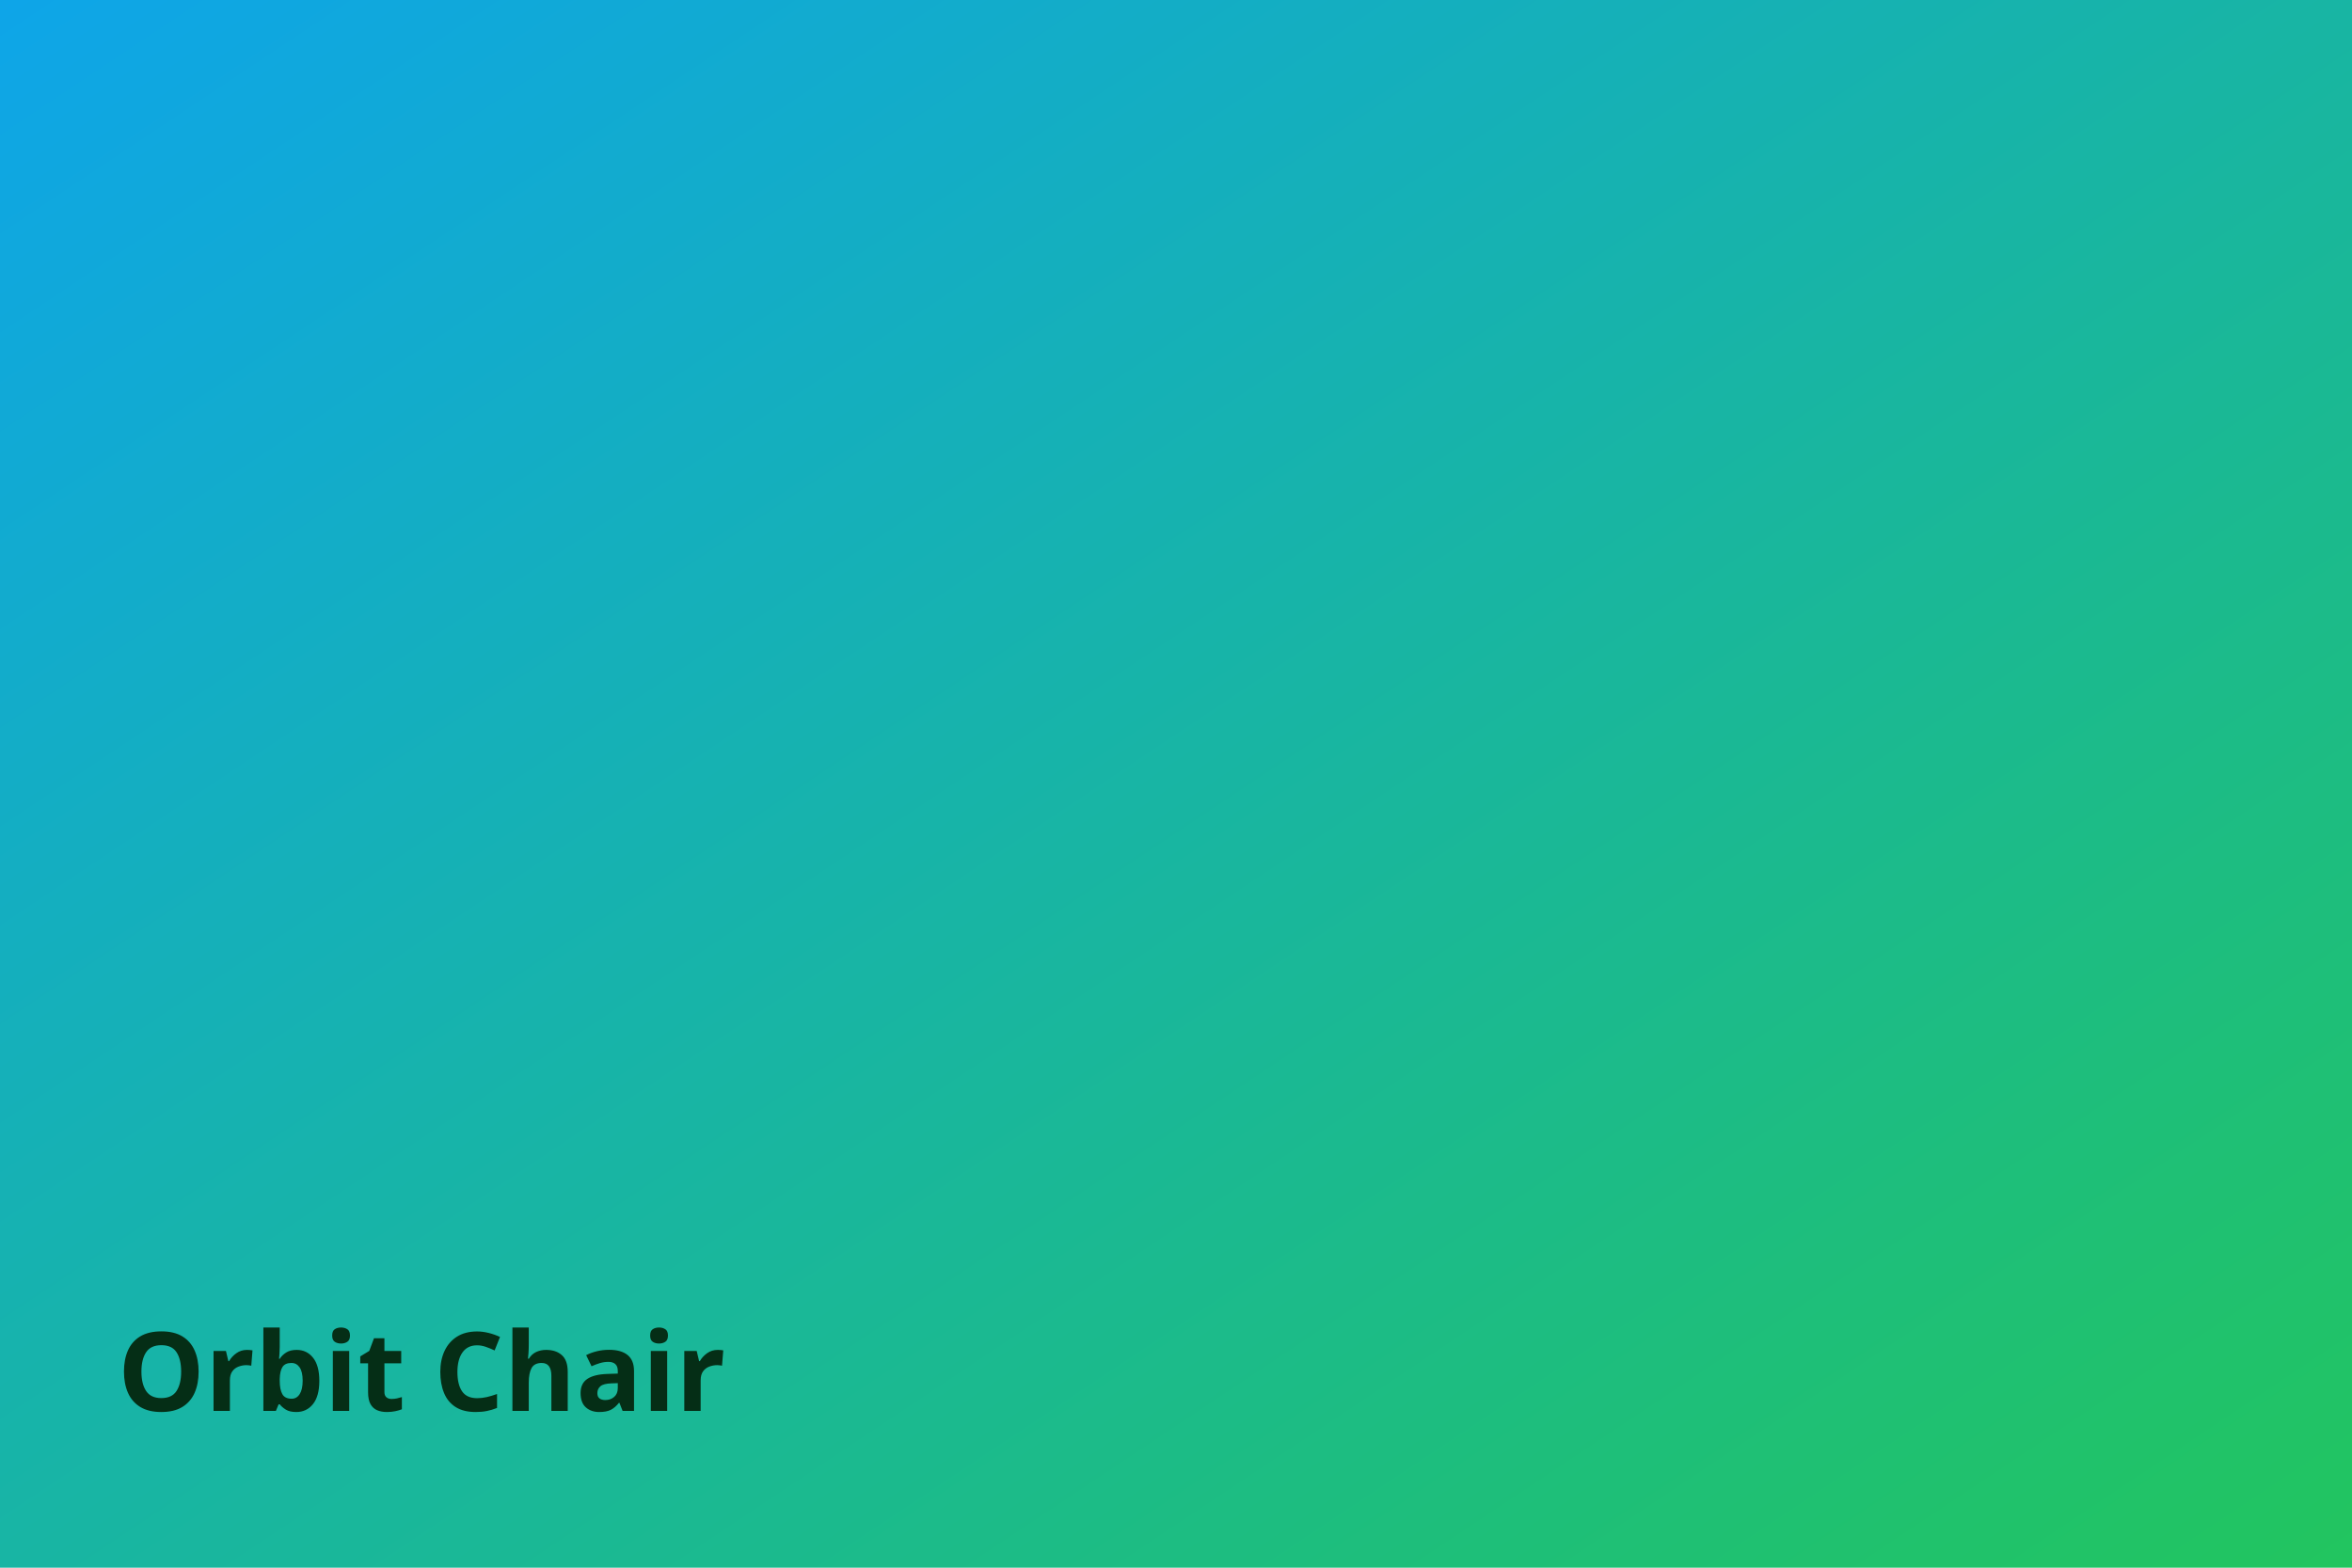
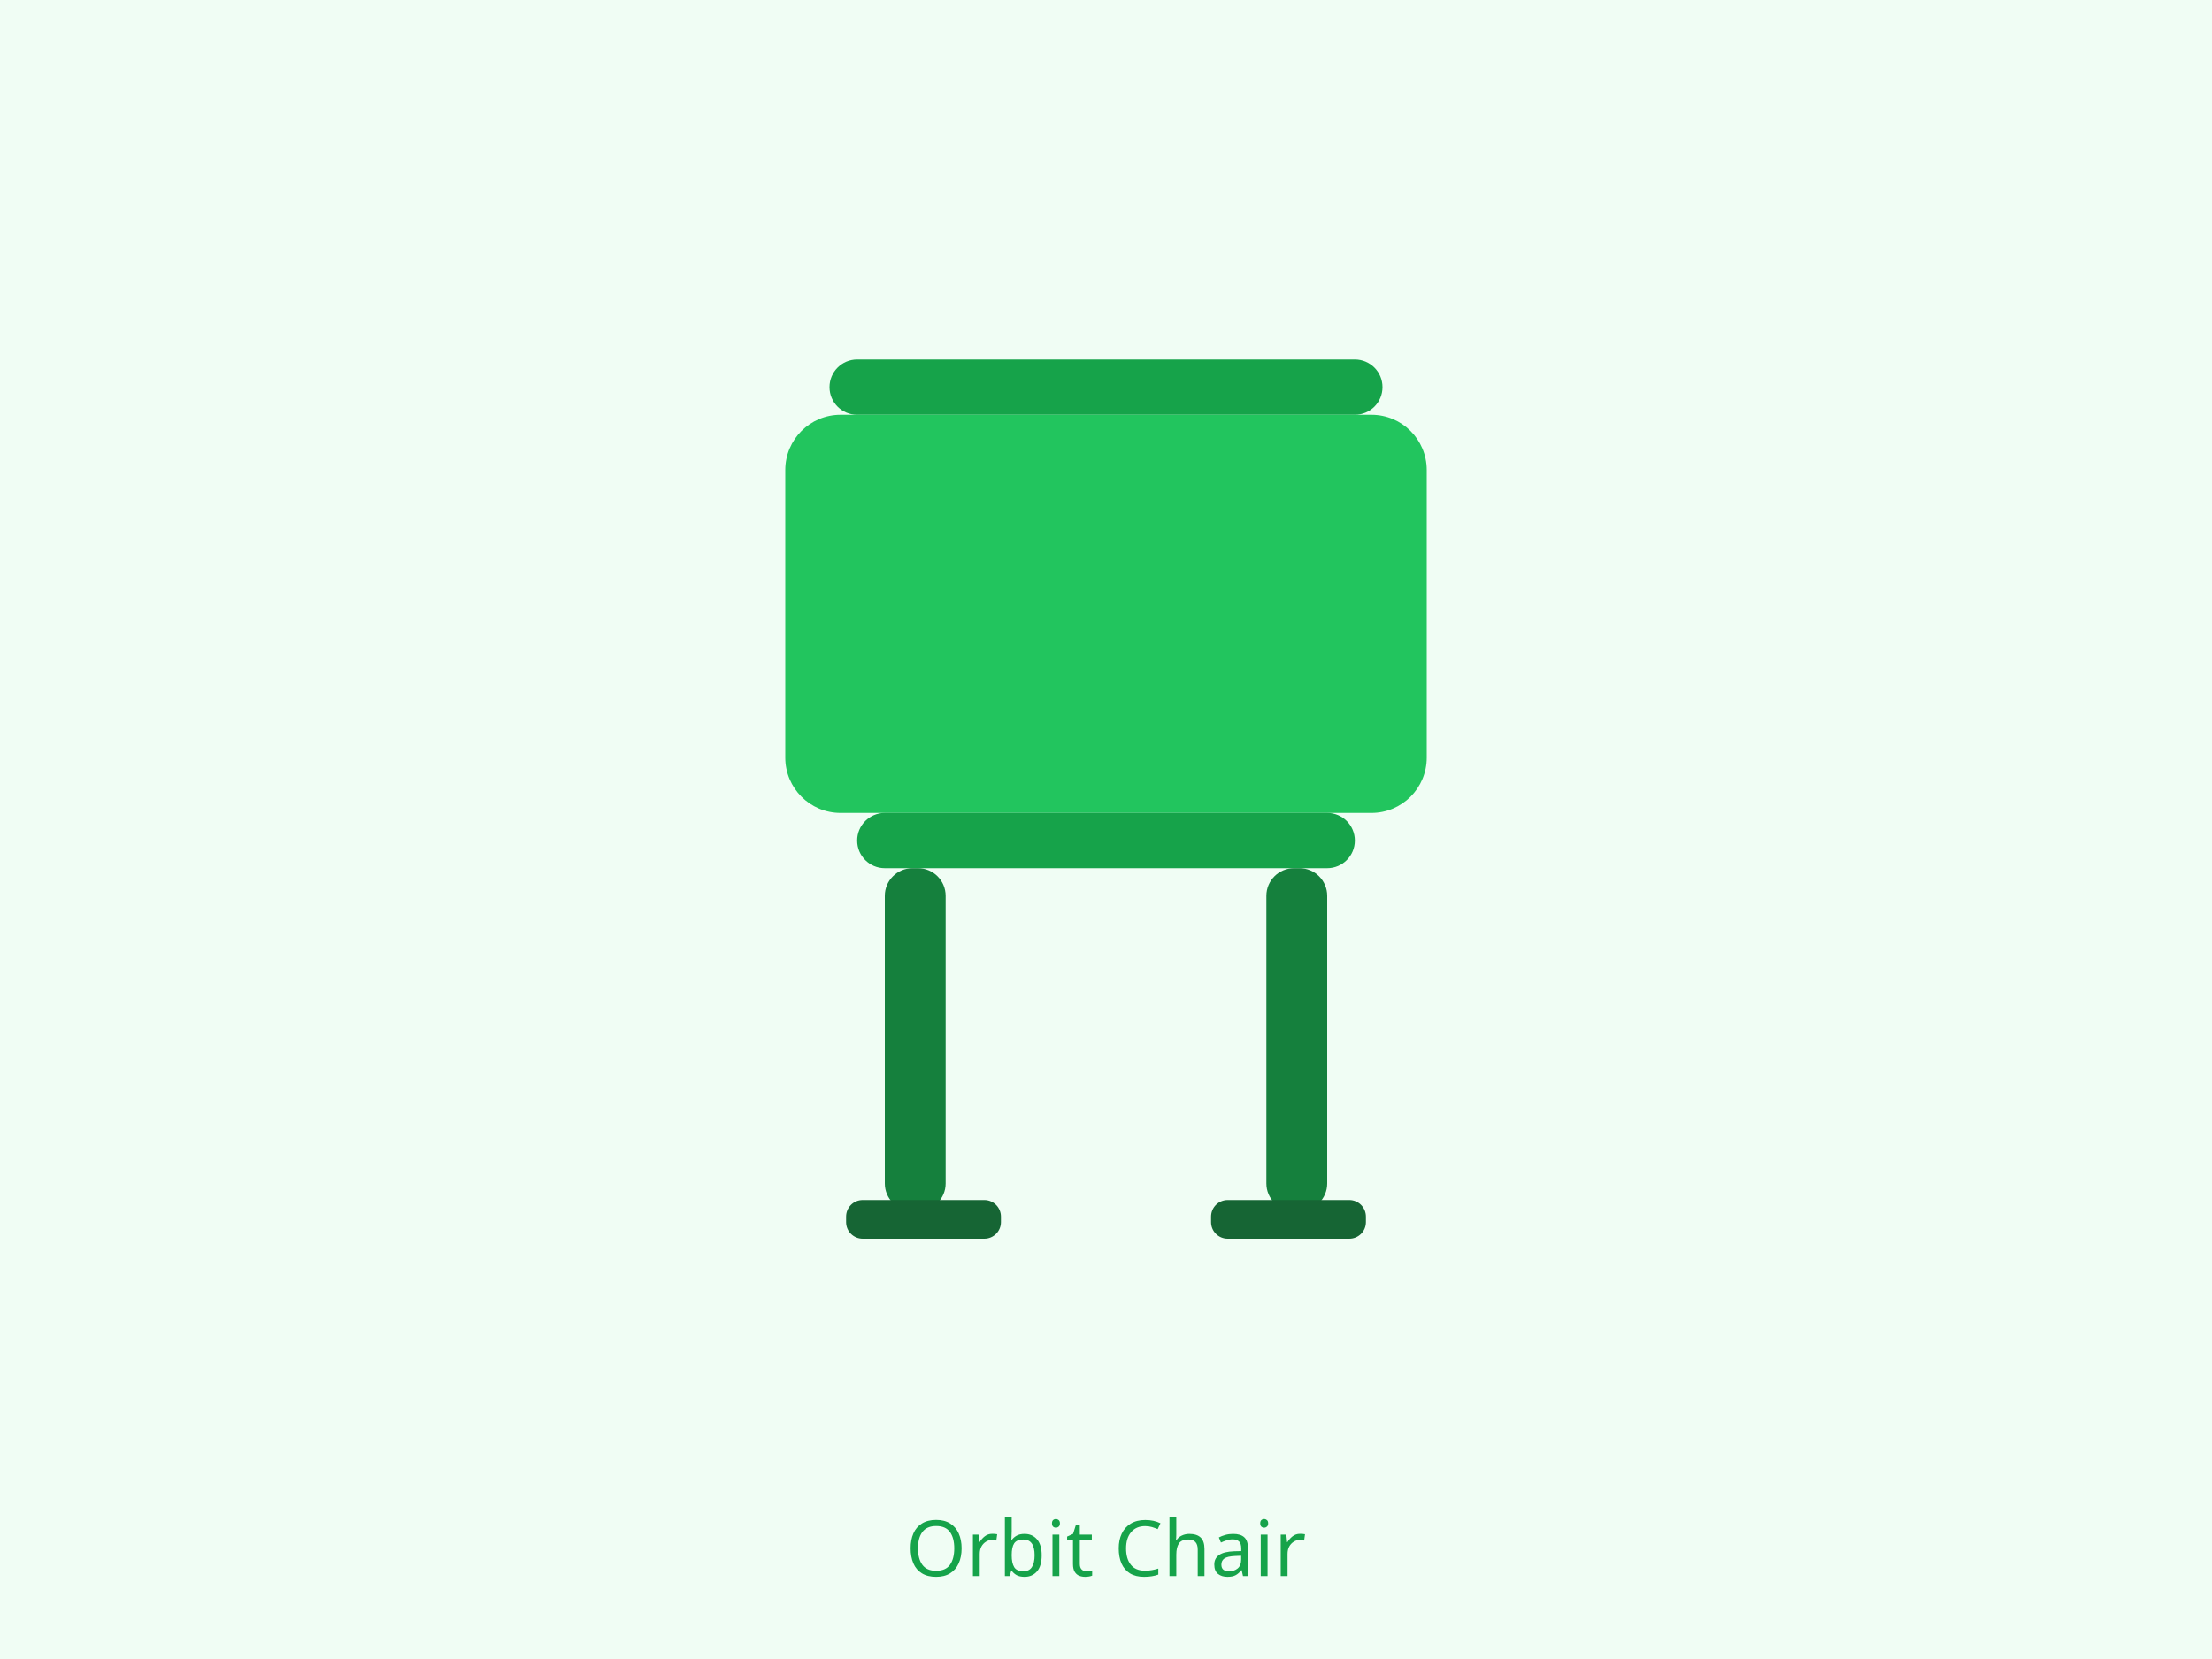
- <svg xmlns="http://www.w3.org/2000/svg" width="1200" height="800" viewBox="0 0 1200 800">
-   <defs>
-     <linearGradient id="g" x1="0" y1="0" x2="1" y2="1">
-       <stop offset="0" stop-color="#0ea5e9" />
-       <stop offset="1" stop-color="#22c55e" />
-     </linearGradient>
-   </defs>
-   <rect width="1200" height="800" fill="url(#g)" />
-   <text x="60" y="720" fill="#052e16" font-family="ui-sans-serif, system-ui" font-size="56" font-weight="700">Orbit Chair</text>
+ <svg xmlns="http://www.w3.org/2000/svg" viewBox="0 0 400 300" fill="none">
+   <rect width="400" height="300" fill="#f0fdf4" />
+   <rect x="150" y="65" width="100" height="10" rx="5" fill="#16a34a" />
+   <rect x="142" y="75" width="116" height="72" rx="10" fill="#22c55e" />
+   <rect x="155" y="147" width="90" height="10" rx="5" fill="#16a34a" />
+   <rect x="160" y="157" width="11" height="62" rx="5" fill="#15803d" />
+   <rect x="229" y="157" width="11" height="62" rx="5" fill="#15803d" />
+   <rect x="153" y="217" width="28" height="7" rx="3" fill="#166534" />
+   <rect x="219" y="217" width="28" height="7" rx="3" fill="#166534" />
+   <text x="200" y="285" font-family="sans-serif" font-size="14" fill="#16a34a" text-anchor="middle">Orbit Chair</text>
</svg>
